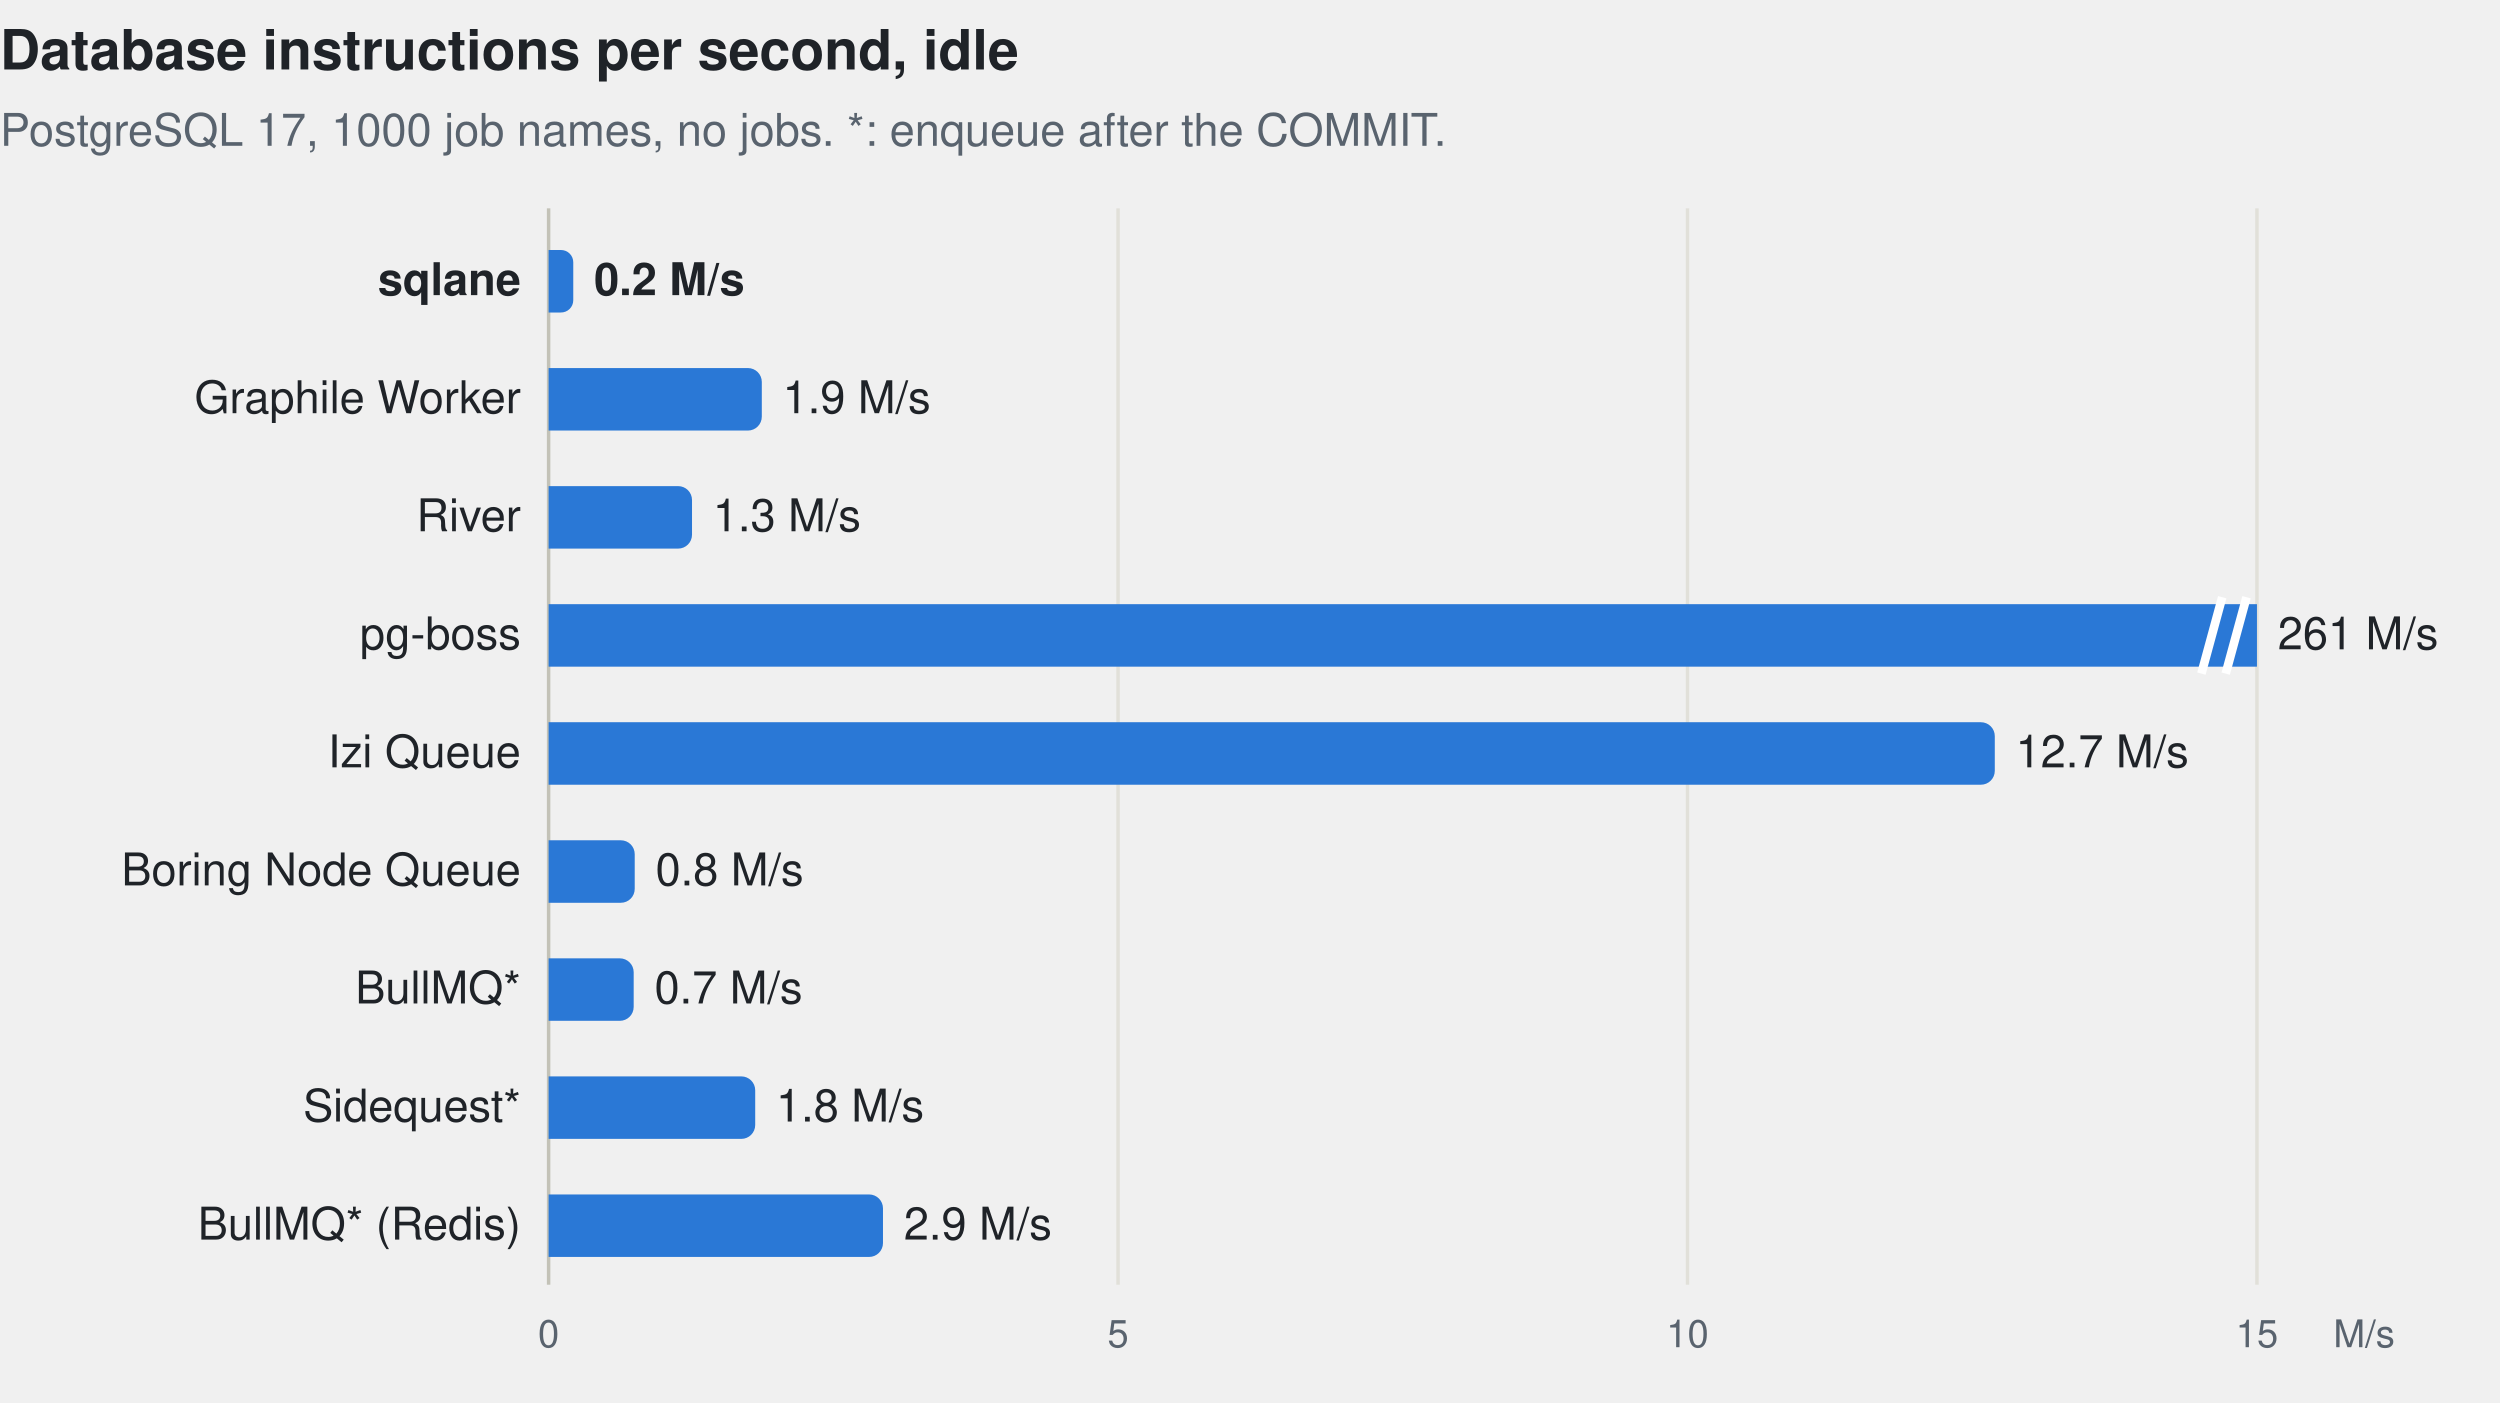
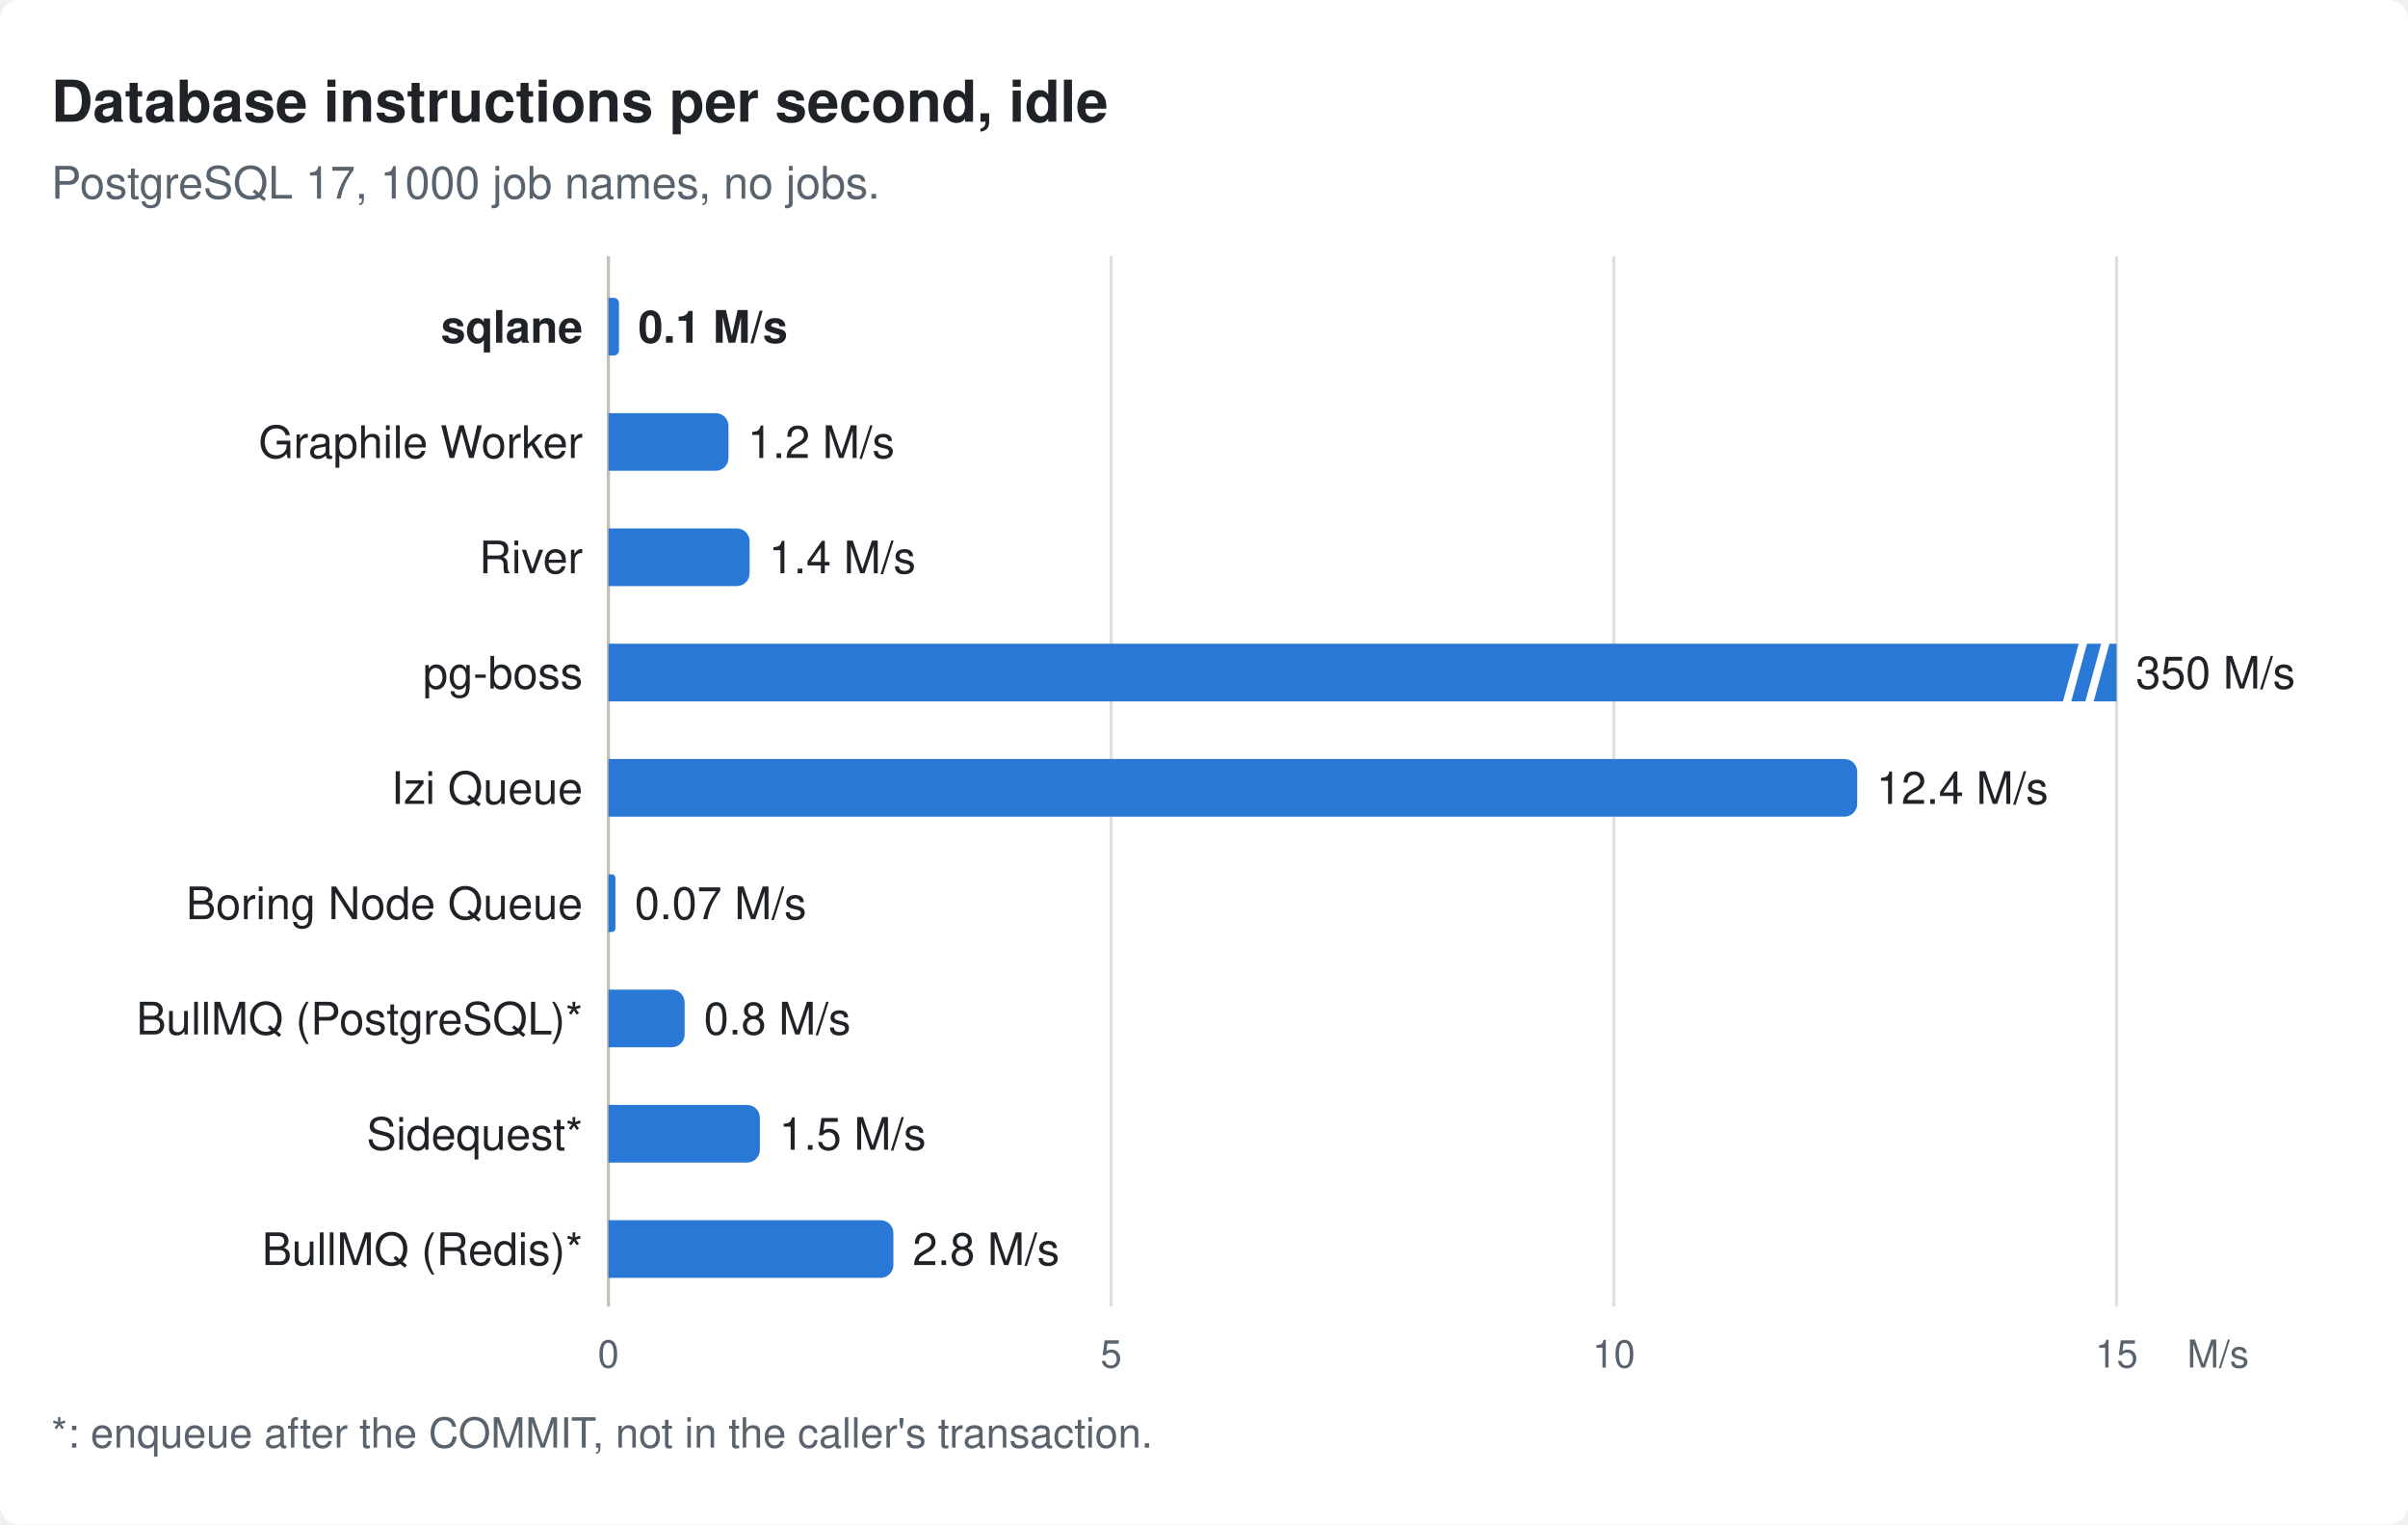
- <svg xmlns="http://www.w3.org/2000/svg" width="720" height="404" viewBox="0 0 720 404" font-family="-apple-system, BlinkMacSystemFont, 'Segoe UI', Helvetica, Arial, sans-serif" role="img" aria-label="Database instructions per second, idle">
-   <text x="0" y="20" font-size="16" font-weight="600" fill="#1f2328">Database instructions per second, idle</text>
-   <text x="0" y="42" font-size="13" fill="#59636e">PostgreSQL 17, 1000 job names, no jobs. *: enqueue after the COMMIT.</text>
-   <line x1="158.0" y1="60" x2="158.0" y2="370" stroke="#c3c2b7" />
-   <text x="158.0" y="388" font-size="11" fill="#59636e" text-anchor="middle">0</text>
-   <line x1="322.0" y1="60" x2="322.0" y2="370" stroke="#e1e0d9" />
-   <text x="322.0" y="388" font-size="11" fill="#59636e" text-anchor="middle">5</text>
-   <line x1="486.0" y1="60" x2="486.0" y2="370" stroke="#e1e0d9" />
-   <text x="486.0" y="388" font-size="11" fill="#59636e" text-anchor="middle">10</text>
-   <line x1="650.0" y1="60" x2="650.0" y2="370" stroke="#e1e0d9" />
-   <text x="650.0" y="388" font-size="11" fill="#59636e" text-anchor="middle">15</text>
-   <text x="672" y="388" font-size="11" fill="#59636e">M/s</text>
-   <text x="150" y="85" font-size="13" fill="#1f2328" text-anchor="end" font-weight="600">sqlane</text>
-   <path d="M158,72H161.5A3.532,3.532 0 0 1 165.1,75.532V86.468A3.532,3.532 0 0 1 161.5,90H158Z" fill="#2a78d6" />
-   <text x="171.1" y="85" font-size="13" fill="#1f2328" font-weight="600">0.2 M/s</text>
-   <text x="150" y="119" font-size="13" fill="#1f2328" text-anchor="end">Graphile Worker</text>
-   <path d="M158,106H215.4A4,4 0 0 1 219.4,110V120A4,4 0 0 1 215.4,124H158Z" fill="#2a78d6" />
-   <text x="225.4" y="119" font-size="13" fill="#1f2328">1.9 M/s</text>
-   <text x="150" y="153" font-size="13" fill="#1f2328" text-anchor="end">River</text>
-   <path d="M158,140H195.3A4,4 0 0 1 199.3,144V154A4,4 0 0 1 195.3,158H158Z" fill="#2a78d6" />
-   <text x="205.3" y="153" font-size="13" fill="#1f2328">1.3 M/s</text>
-   <text x="150" y="187" font-size="13" fill="#1f2328" text-anchor="end">pg-boss</text>
-   <rect x="158" y="174" width="492.0" height="18" fill="#2a78d6" />
-   <path d="M634.0,194l6,-22" stroke="#ffffff" stroke-width="2.5" />
-   <path d="M641.0,194l6,-22" stroke="#ffffff" stroke-width="2.5" />
-   <text x="656.0" y="187" font-size="13" fill="#1f2328">261 M/s</text>
-   <text x="150" y="221" font-size="13" fill="#1f2328" text-anchor="end">Izi Queue</text>
-   <path d="M158,208H570.5A4,4 0 0 1 574.5,212V222A4,4 0 0 1 570.5,226H158Z" fill="#2a78d6" />
-   <text x="580.5" y="221" font-size="13" fill="#1f2328">12.7 M/s</text>
-   <text x="150" y="255" font-size="13" fill="#1f2328" text-anchor="end">Boring Node Queue</text>
-   <path d="M158,242H178.8A4,4 0 0 1 182.8,246V256A4,4 0 0 1 178.8,260H158Z" fill="#2a78d6" />
-   <text x="188.8" y="255" font-size="13" fill="#1f2328">0.8 M/s</text>
-   <text x="150" y="289" font-size="13" fill="#1f2328" text-anchor="end">BullMQ*</text>
-   <path d="M158,276H178.5A4,4 0 0 1 182.5,280V290A4,4 0 0 1 178.5,294H158Z" fill="#2a78d6" />
-   <text x="188.5" y="289" font-size="13" fill="#1f2328">0.7 M/s</text>
-   <text x="150" y="323" font-size="13" fill="#1f2328" text-anchor="end">Sidequest*</text>
-   <path d="M158,310H213.5A4,4 0 0 1 217.5,314V324A4,4 0 0 1 213.5,328H158Z" fill="#2a78d6" />
-   <text x="223.5" y="323" font-size="13" fill="#1f2328">1.8 M/s</text>
-   <text x="150" y="357" font-size="13" fill="#1f2328" text-anchor="end">BullMQ* (Redis)</text>
-   <path d="M158,344H250.3A4,4 0 0 1 254.3,348V358A4,4 0 0 1 250.3,362H158Z" fill="#2a78d6" />
-   <text x="260.3" y="357" font-size="13" fill="#1f2328">2.9 M/s</text>
+ <svg xmlns="http://www.w3.org/2000/svg" width="752" height="476" viewBox="0 0 752 476" font-family="-apple-system, BlinkMacSystemFont, 'Segoe UI', Helvetica, Arial, sans-serif" role="img" aria-label="Database instructions per second, idle">
+   <rect width="752" height="476" rx="6" fill="#ffffff" />
+   <g transform="translate(16 16)">
+     <text x="0" y="22" font-size="18" font-weight="600" fill="#1f2328">Database instructions per second, idle</text>
+     <text x="0" y="46" font-size="14" fill="#59636e">PostgreSQL 17, 1000 job names, no jobs.</text>
+     <line x1="174.0" y1="64" x2="174.0" y2="392" stroke="#c3c2b7" />
+     <text x="174.0" y="411" font-size="12" fill="#59636e" text-anchor="middle">0</text>
+     <line x1="331.0" y1="64" x2="331.0" y2="392" stroke="#e1e0d9" />
+     <text x="331.0" y="411" font-size="12" fill="#59636e" text-anchor="middle">5</text>
+     <line x1="488.0" y1="64" x2="488.0" y2="392" stroke="#e1e0d9" />
+     <text x="488.0" y="411" font-size="12" fill="#59636e" text-anchor="middle">10</text>
+     <line x1="645.0" y1="64" x2="645.0" y2="392" stroke="#e1e0d9" />
+     <text x="645.0" y="411" font-size="12" fill="#59636e" text-anchor="middle">15</text>
+     <text x="667" y="411" font-size="12" fill="#59636e">M/s</text>
+     <text x="0" y="436" font-size="13" fill="#59636e">*: enqueue after the COMMIT, not in the caller's transaction.</text>
+     <text x="166" y="91" font-size="14" fill="#1f2328" text-anchor="end" font-weight="600">sqlane</text>
+     <path d="M174,77H175.6A1.644,1.644 0 0 1 177.3,78.644V93.356A1.644,1.644 0 0 1 175.6,95H174Z" fill="#2a78d6" />
+     <text x="183.3" y="91" font-size="14" fill="#1f2328" font-weight="600">0.1 M/s</text>
+     <text x="166" y="127" font-size="14" fill="#1f2328" text-anchor="end">Graphile Worker</text>
+     <path d="M174,113H207.5A4,4 0 0 1 211.5,117V127A4,4 0 0 1 207.5,131H174Z" fill="#2a78d6" />
+     <text x="217.5" y="127" font-size="14" fill="#1f2328">1.2 M/s</text>
+     <text x="166" y="163" font-size="14" fill="#1f2328" text-anchor="end">River</text>
+     <path d="M174,149H214.1A4,4 0 0 1 218.1,153V163A4,4 0 0 1 214.1,167H174Z" fill="#2a78d6" />
+     <text x="224.1" y="163" font-size="14" fill="#1f2328">1.4 M/s</text>
+     <text x="166" y="199" font-size="14" fill="#1f2328" text-anchor="end">pg-boss</text>
+     <rect x="174" y="185" width="471.0" height="18" fill="#2a78d6" />
+     <path d="M629.0,205l6,-22" stroke="#ffffff" stroke-width="2.5" />
+     <path d="M636.0,205l6,-22" stroke="#ffffff" stroke-width="2.5" />
+     <text x="651.0" y="199" font-size="14" fill="#1f2328">350 M/s</text>
+     <text x="166" y="235" font-size="14" fill="#1f2328" text-anchor="end">Izi Queue</text>
+     <path d="M174,221H560.0A4,4 0 0 1 564.0,225V235A4,4 0 0 1 560.0,239H174Z" fill="#2a78d6" />
+     <text x="570.0" y="235" font-size="14" fill="#1f2328">12.4 M/s</text>
+     <text x="166" y="271" font-size="14" fill="#1f2328" text-anchor="end">Boring Node Queue</text>
+     <path d="M174,257H175.1A1.086,1.086 0 0 1 176.2,258.086V273.914A1.086,1.086 0 0 1 175.1,275H174Z" fill="#2a78d6" />
+     <text x="182.2" y="271" font-size="14" fill="#1f2328">0.07 M/s</text>
+     <text x="166" y="307" font-size="14" fill="#1f2328" text-anchor="end">BullMQ (PostgreSQL)*</text>
+     <path d="M174,293H193.8A4,4 0 0 1 197.8,297V307A4,4 0 0 1 193.8,311H174Z" fill="#2a78d6" />
+     <text x="203.8" y="307" font-size="14" fill="#1f2328">0.8 M/s</text>
+     <text x="166" y="343" font-size="14" fill="#1f2328" text-anchor="end">Sidequest*</text>
+     <path d="M174,329H217.3A4,4 0 0 1 221.3,333V343A4,4 0 0 1 217.3,347H174Z" fill="#2a78d6" />
+     <text x="227.3" y="343" font-size="14" fill="#1f2328">1.5 M/s</text>
+     <text x="166" y="379" font-size="14" fill="#1f2328" text-anchor="end">BullMQ (Redis)*</text>
+     <path d="M174,365H259.0A4,4 0 0 1 263.0,369V379A4,4 0 0 1 259.0,383H174Z" fill="#2a78d6" />
+     <text x="269.0" y="379" font-size="14" fill="#1f2328">2.8 M/s</text>
+   </g>
</svg>
